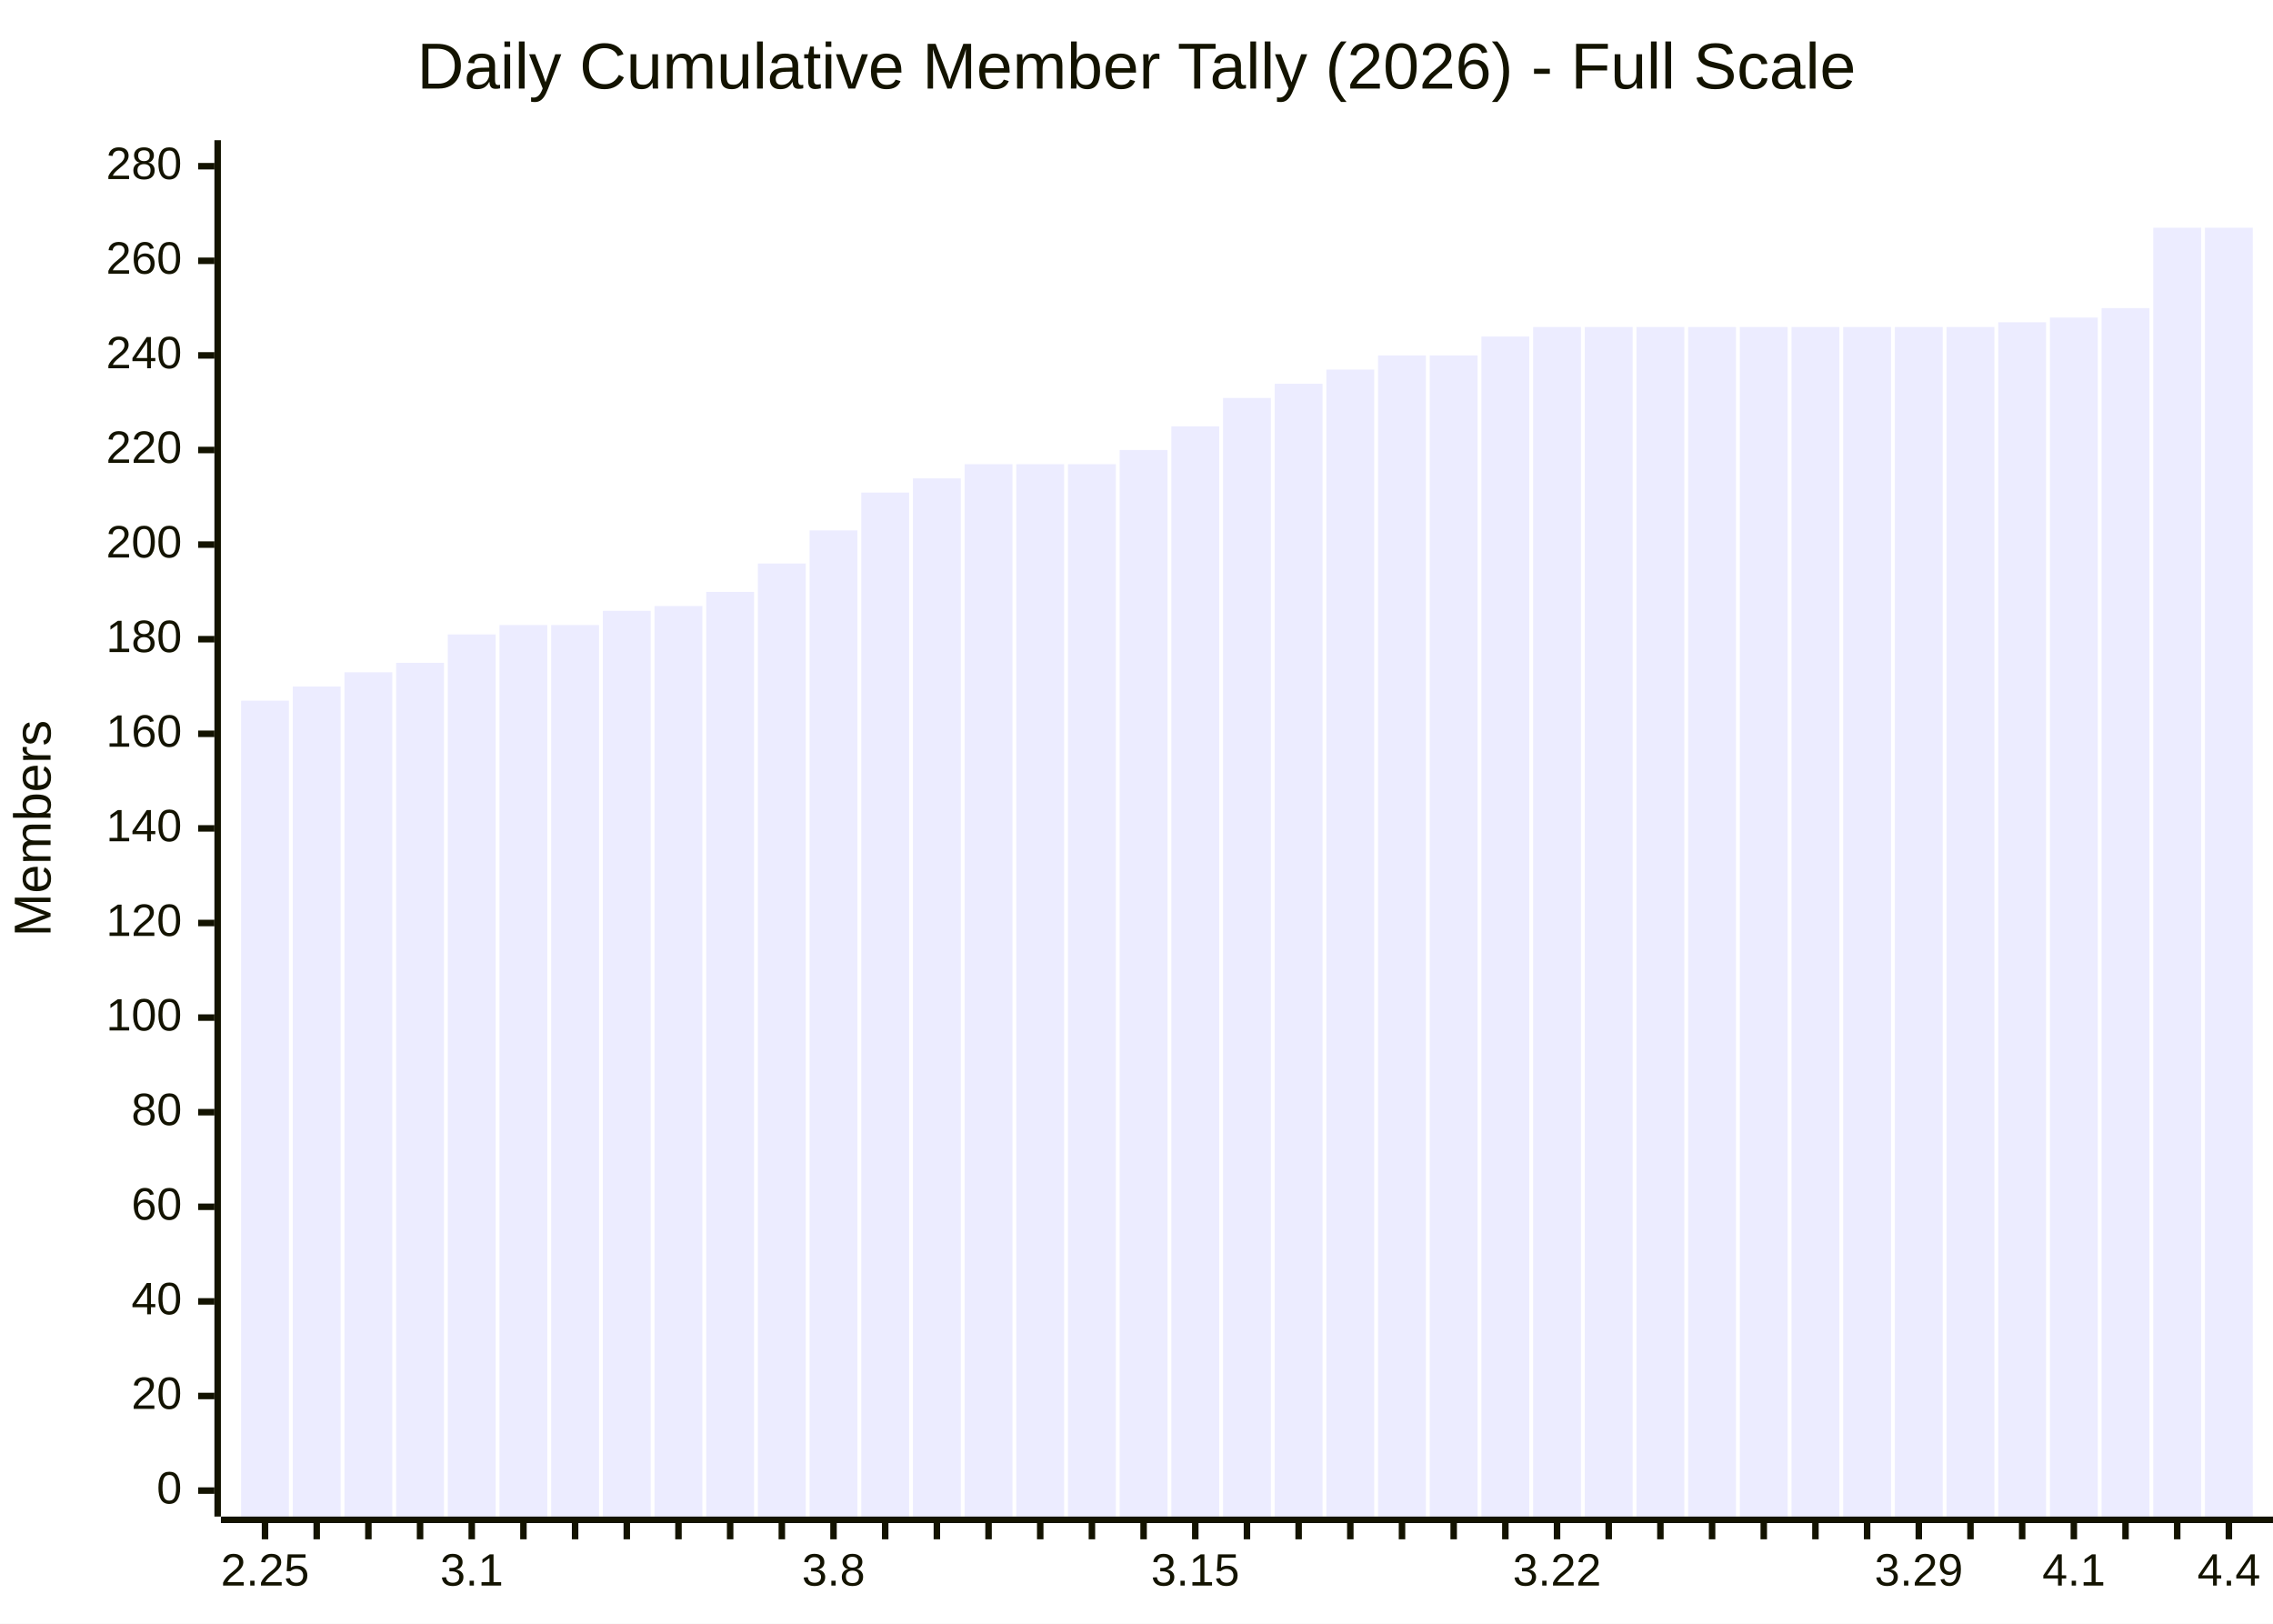
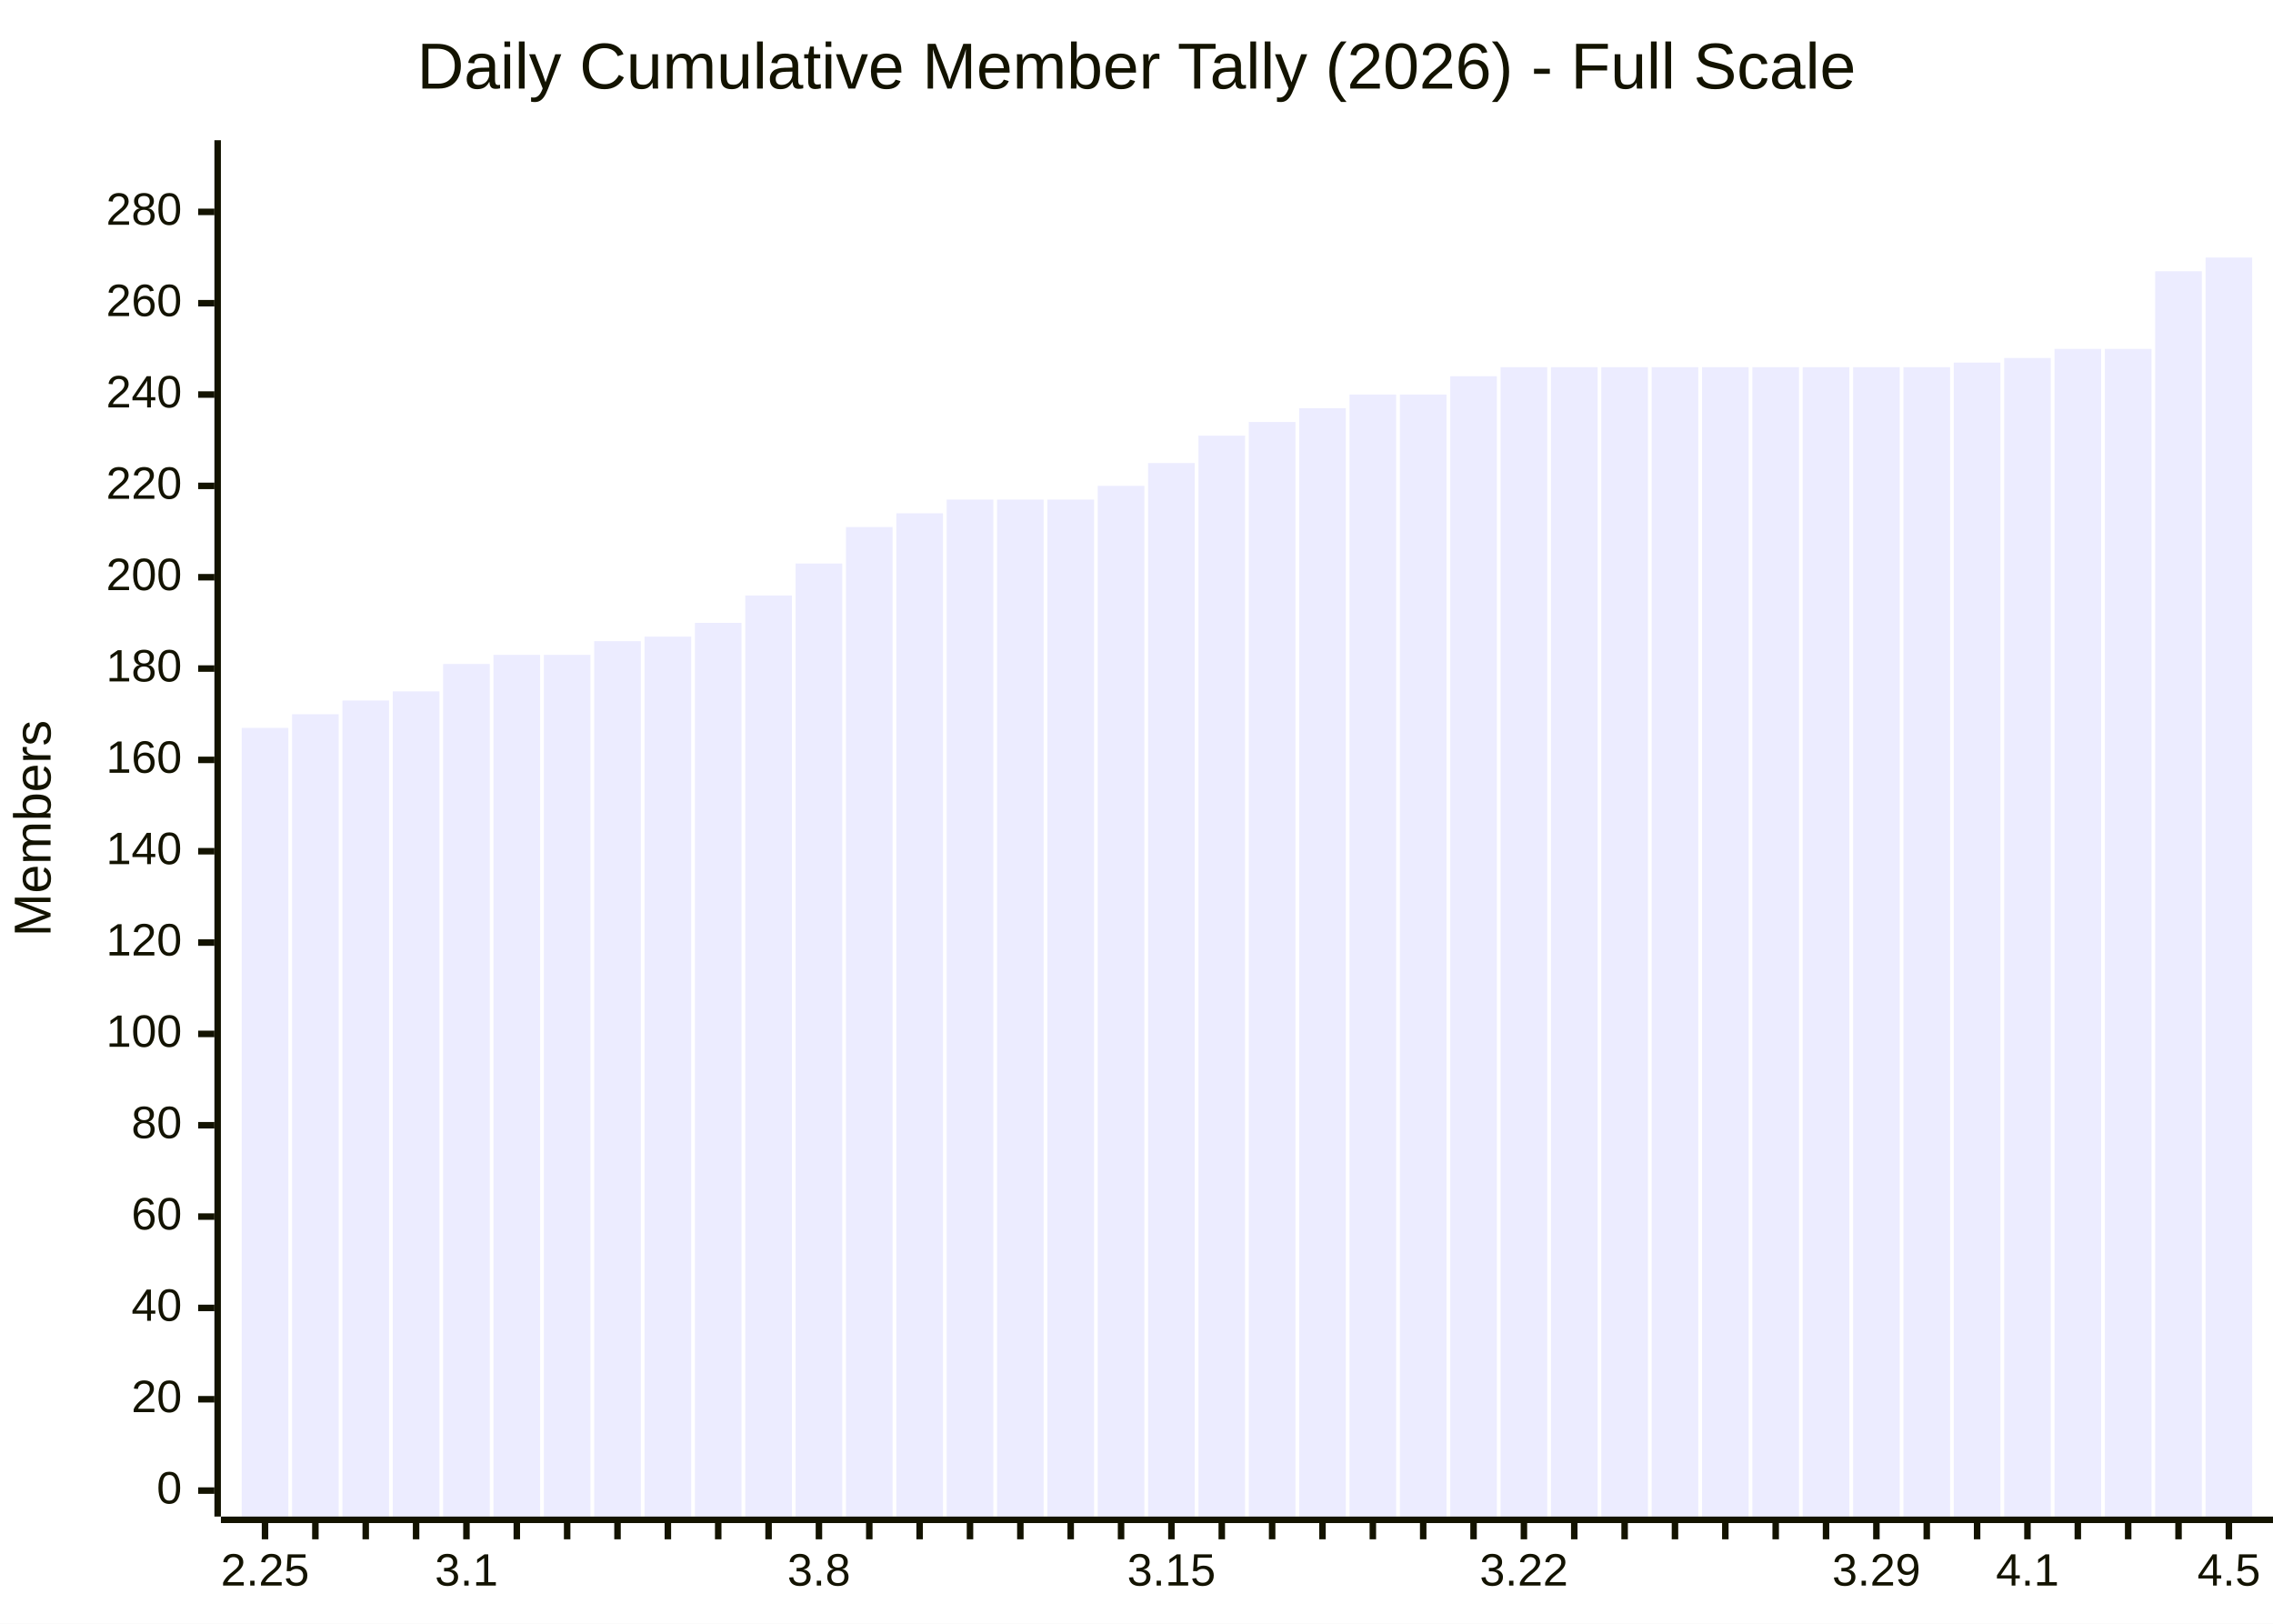
<svg xmlns="http://www.w3.org/2000/svg" id="my-svg" width="100%" style="max-width: 700px; background-color: white;" viewBox="0 0 700 500" role="graphics-document document" aria-roledescription="xychart">
  <style>#my-svg{font-family:"trebuchet ms",verdana,arial,sans-serif;font-size:16px;fill:#333;}@keyframes edge-animation-frame{from{stroke-dashoffset:0;}}@keyframes dash{to{stroke-dashoffset:0;}}#my-svg .edge-animation-slow{stroke-dasharray:9,5!important;stroke-dashoffset:900;animation:dash 50s linear infinite;stroke-linecap:round;}#my-svg .edge-animation-fast{stroke-dasharray:9,5!important;stroke-dashoffset:900;animation:dash 20s linear infinite;stroke-linecap:round;}#my-svg .error-icon{fill:#552222;}#my-svg .error-text{fill:#552222;stroke:#552222;}#my-svg .edge-thickness-normal{stroke-width:1px;}#my-svg .edge-thickness-thick{stroke-width:3.5px;}#my-svg .edge-pattern-solid{stroke-dasharray:0;}#my-svg .edge-thickness-invisible{stroke-width:0;fill:none;}#my-svg .edge-pattern-dashed{stroke-dasharray:3;}#my-svg .edge-pattern-dotted{stroke-dasharray:2;}#my-svg .marker{fill:#333333;stroke:#333333;}#my-svg .marker.cross{stroke:#333333;}#my-svg svg{font-family:"trebuchet ms",verdana,arial,sans-serif;font-size:16px;}#my-svg p{margin:0;}#my-svg :root{--mermaid-font-family:"trebuchet ms",verdana,arial,sans-serif;}</style>
  <g />
  <g class="main">
    <rect width="700" height="500" class="background" fill="white" />
    <g class="chart-title">
      <text x="0" y="0" fill="#131300" font-size="20" dominant-baseline="middle" text-anchor="middle" transform="translate(350, 21.58984) rotate(0)">Daily Cumulative Member Tally (2026) - Full Scale</text>
    </g>
    <g class="plot">
      <g class="bar-plot-0">
-         <rect x="74.251" y="215.764" width="14.732" height="251.236" fill="#ECECFF" stroke="#ECECFF" stroke-width="0" />
-         <rect x="90.167" y="211.395" width="14.732" height="255.605" fill="#ECECFF" stroke="#ECECFF" stroke-width="0" />
-         <rect x="106.082" y="207.025" width="14.732" height="259.975" fill="#ECECFF" stroke="#ECECFF" stroke-width="0" />
-         <rect x="121.998" y="204.112" width="14.732" height="262.888" fill="#ECECFF" stroke="#ECECFF" stroke-width="0" />
-         <rect x="137.914" y="195.373" width="14.732" height="271.627" fill="#ECECFF" stroke="#ECECFF" stroke-width="0" />
-         <rect x="153.83" y="192.46" width="14.732" height="274.54" fill="#ECECFF" stroke="#ECECFF" stroke-width="0" />
-         <rect x="169.745" y="192.46" width="14.732" height="274.54" fill="#ECECFF" stroke="#ECECFF" stroke-width="0" />
-         <rect x="185.661" y="188.091" width="14.732" height="278.909" fill="#ECECFF" stroke="#ECECFF" stroke-width="0" />
-         <rect x="201.577" y="186.634" width="14.732" height="280.366" fill="#ECECFF" stroke="#ECECFF" stroke-width="0" />
-         <rect x="217.492" y="182.265" width="14.732" height="284.735" fill="#ECECFF" stroke="#ECECFF" stroke-width="0" />
-         <rect x="233.408" y="173.526" width="14.732" height="293.474" fill="#ECECFF" stroke="#ECECFF" stroke-width="0" />
-         <rect x="249.324" y="163.33" width="14.732" height="303.67" fill="#ECECFF" stroke="#ECECFF" stroke-width="0" />
-         <rect x="265.24" y="151.678" width="14.732" height="315.322" fill="#ECECFF" stroke="#ECECFF" stroke-width="0" />
-         <rect x="281.155" y="147.309" width="14.732" height="319.691" fill="#ECECFF" stroke="#ECECFF" stroke-width="0" />
-         <rect x="297.071" y="142.939" width="14.732" height="324.061" fill="#ECECFF" stroke="#ECECFF" stroke-width="0" />
-         <rect x="312.987" y="142.939" width="14.732" height="324.061" fill="#ECECFF" stroke="#ECECFF" stroke-width="0" />
-         <rect x="328.902" y="142.939" width="14.732" height="324.061" fill="#ECECFF" stroke="#ECECFF" stroke-width="0" />
-         <rect x="344.818" y="138.57" width="14.732" height="328.43" fill="#ECECFF" stroke="#ECECFF" stroke-width="0" />
-         <rect x="360.734" y="131.287" width="14.732" height="335.713" fill="#ECECFF" stroke="#ECECFF" stroke-width="0" />
-         <rect x="376.65" y="122.548" width="14.732" height="344.452" fill="#ECECFF" stroke="#ECECFF" stroke-width="0" />
-         <rect x="392.565" y="118.179" width="14.732" height="348.821" fill="#ECECFF" stroke="#ECECFF" stroke-width="0" />
-         <rect x="408.481" y="113.809" width="14.732" height="353.191" fill="#ECECFF" stroke="#ECECFF" stroke-width="0" />
-         <rect x="424.397" y="109.44" width="14.732" height="357.56" fill="#ECECFF" stroke="#ECECFF" stroke-width="0" />
-         <rect x="440.312" y="109.44" width="14.732" height="357.56" fill="#ECECFF" stroke="#ECECFF" stroke-width="0" />
-         <rect x="456.228" y="103.614" width="14.732" height="363.386" fill="#ECECFF" stroke="#ECECFF" stroke-width="0" />
-         <rect x="472.144" y="100.701" width="14.732" height="366.299" fill="#ECECFF" stroke="#ECECFF" stroke-width="0" />
-         <rect x="488.059" y="100.701" width="14.732" height="366.299" fill="#ECECFF" stroke="#ECECFF" stroke-width="0" />
-         <rect x="503.975" y="100.701" width="14.732" height="366.299" fill="#ECECFF" stroke="#ECECFF" stroke-width="0" />
-         <rect x="519.891" y="100.701" width="14.732" height="366.299" fill="#ECECFF" stroke="#ECECFF" stroke-width="0" />
-         <rect x="535.807" y="100.701" width="14.732" height="366.299" fill="#ECECFF" stroke="#ECECFF" stroke-width="0" />
-         <rect x="551.722" y="100.701" width="14.732" height="366.299" fill="#ECECFF" stroke="#ECECFF" stroke-width="0" />
-         <rect x="567.638" y="100.701" width="14.732" height="366.299" fill="#ECECFF" stroke="#ECECFF" stroke-width="0" />
-         <rect x="583.554" y="100.701" width="14.732" height="366.299" fill="#ECECFF" stroke="#ECECFF" stroke-width="0" />
-         <rect x="599.469" y="100.701" width="14.732" height="366.299" fill="#ECECFF" stroke="#ECECFF" stroke-width="0" />
-         <rect x="615.385" y="99.244" width="14.732" height="367.756" fill="#ECECFF" stroke="#ECECFF" stroke-width="0" />
-         <rect x="631.301" y="97.788" width="14.732" height="369.212" fill="#ECECFF" stroke="#ECECFF" stroke-width="0" />
-         <rect x="647.217" y="94.875" width="14.732" height="372.125" fill="#ECECFF" stroke="#ECECFF" stroke-width="0" />
-         <rect x="663.132" y="70.114" width="14.732" height="396.886" fill="#ECECFF" stroke="#ECECFF" stroke-width="0" />
-         <rect x="679.048" y="70.114" width="14.732" height="396.886" fill="#ECECFF" stroke="#ECECFF" stroke-width="0" />
+         <rect x="74.435" y="224.152" width="14.364" height="242.848" fill="#ECECFF" stroke="#ECECFF" stroke-width="0" />
+         <rect x="89.943" y="219.933" width="14.364" height="247.067" fill="#ECECFF" stroke="#ECECFF" stroke-width="0" />
+         <rect x="105.45" y="215.714" width="14.364" height="251.286" fill="#ECECFF" stroke="#ECECFF" stroke-width="0" />
+         <rect x="120.958" y="212.902" width="14.364" height="254.098" fill="#ECECFF" stroke="#ECECFF" stroke-width="0" />
+         <rect x="136.466" y="204.464" width="14.364" height="262.536" fill="#ECECFF" stroke="#ECECFF" stroke-width="0" />
+         <rect x="151.973" y="201.651" width="14.364" height="265.349" fill="#ECECFF" stroke="#ECECFF" stroke-width="0" />
+         <rect x="167.481" y="201.651" width="14.364" height="265.349" fill="#ECECFF" stroke="#ECECFF" stroke-width="0" />
+         <rect x="182.989" y="197.432" width="14.364" height="269.568" fill="#ECECFF" stroke="#ECECFF" stroke-width="0" />
+         <rect x="198.496" y="196.026" width="14.364" height="270.974" fill="#ECECFF" stroke="#ECECFF" stroke-width="0" />
+         <rect x="214.004" y="191.807" width="14.364" height="275.193" fill="#ECECFF" stroke="#ECECFF" stroke-width="0" />
+         <rect x="229.511" y="183.37" width="14.364" height="283.63" fill="#ECECFF" stroke="#ECECFF" stroke-width="0" />
+         <rect x="245.019" y="173.526" width="14.364" height="293.474" fill="#ECECFF" stroke="#ECECFF" stroke-width="0" />
+         <rect x="260.527" y="162.276" width="14.364" height="304.724" fill="#ECECFF" stroke="#ECECFF" stroke-width="0" />
+         <rect x="276.034" y="158.057" width="14.364" height="308.943" fill="#ECECFF" stroke="#ECECFF" stroke-width="0" />
+         <rect x="291.542" y="153.838" width="14.364" height="313.162" fill="#ECECFF" stroke="#ECECFF" stroke-width="0" />
+         <rect x="307.049" y="153.838" width="14.364" height="313.162" fill="#ECECFF" stroke="#ECECFF" stroke-width="0" />
+         <rect x="322.557" y="153.838" width="14.364" height="313.162" fill="#ECECFF" stroke="#ECECFF" stroke-width="0" />
+         <rect x="338.065" y="149.619" width="14.364" height="317.381" fill="#ECECFF" stroke="#ECECFF" stroke-width="0" />
+         <rect x="353.572" y="142.588" width="14.364" height="324.412" fill="#ECECFF" stroke="#ECECFF" stroke-width="0" />
+         <rect x="369.08" y="134.15" width="14.364" height="332.85" fill="#ECECFF" stroke="#ECECFF" stroke-width="0" />
+         <rect x="384.587" y="129.931" width="14.364" height="337.069" fill="#ECECFF" stroke="#ECECFF" stroke-width="0" />
+         <rect x="400.095" y="125.712" width="14.364" height="341.288" fill="#ECECFF" stroke="#ECECFF" stroke-width="0" />
+         <rect x="415.603" y="121.494" width="14.364" height="345.506" fill="#ECECFF" stroke="#ECECFF" stroke-width="0" />
+         <rect x="431.11" y="121.494" width="14.364" height="345.506" fill="#ECECFF" stroke="#ECECFF" stroke-width="0" />
+         <rect x="446.618" y="115.868" width="14.364" height="351.132" fill="#ECECFF" stroke="#ECECFF" stroke-width="0" />
+         <rect x="462.126" y="113.056" width="14.364" height="353.944" fill="#ECECFF" stroke="#ECECFF" stroke-width="0" />
+         <rect x="477.633" y="113.056" width="14.364" height="353.944" fill="#ECECFF" stroke="#ECECFF" stroke-width="0" />
+         <rect x="493.141" y="113.056" width="14.364" height="353.944" fill="#ECECFF" stroke="#ECECFF" stroke-width="0" />
+         <rect x="508.648" y="113.056" width="14.364" height="353.944" fill="#ECECFF" stroke="#ECECFF" stroke-width="0" />
+         <rect x="524.156" y="113.056" width="14.364" height="353.944" fill="#ECECFF" stroke="#ECECFF" stroke-width="0" />
+         <rect x="539.664" y="113.056" width="14.364" height="353.944" fill="#ECECFF" stroke="#ECECFF" stroke-width="0" />
+         <rect x="555.171" y="113.056" width="14.364" height="353.944" fill="#ECECFF" stroke="#ECECFF" stroke-width="0" />
+         <rect x="570.679" y="113.056" width="14.364" height="353.944" fill="#ECECFF" stroke="#ECECFF" stroke-width="0" />
+         <rect x="586.186" y="113.056" width="14.364" height="353.944" fill="#ECECFF" stroke="#ECECFF" stroke-width="0" />
+         <rect x="601.694" y="111.65" width="14.364" height="355.35" fill="#ECECFF" stroke="#ECECFF" stroke-width="0" />
+         <rect x="617.202" y="110.243" width="14.364" height="356.757" fill="#ECECFF" stroke="#ECECFF" stroke-width="0" />
+         <rect x="632.709" y="107.431" width="14.364" height="359.569" fill="#ECECFF" stroke="#ECECFF" stroke-width="0" />
+         <rect x="648.217" y="107.431" width="14.364" height="359.569" fill="#ECECFF" stroke="#ECECFF" stroke-width="0" />
+         <rect x="663.724" y="83.524" width="14.364" height="383.476" fill="#ECECFF" stroke="#ECECFF" stroke-width="0" />
+         <rect x="679.232" y="79.305" width="14.364" height="387.695" fill="#ECECFF" stroke="#ECECFF" stroke-width="0" />
      </g>
    </g>
    <g class="bottom-axis">
      <g class="axis-line">
        <path d="M 68.031,468 L 700,468" fill="none" stroke="#131300" stroke-width="2" />
      </g>
      <g class="label">
        <text x="0" y="0" fill="#131300" font-size="14" dominant-baseline="text-before-edge" text-anchor="middle" transform="translate(81.61719, 479) rotate(0)">2.25</text>
-         <text x="0" y="0" fill="#131300" font-size="14" dominant-baseline="text-before-edge" text-anchor="middle" transform="translate(97.5329, 479) rotate(0)">​​</text>
-         <text x="0" y="0" fill="#131300" font-size="14" dominant-baseline="text-before-edge" text-anchor="middle" transform="translate(113.4486, 479) rotate(0)">​​​</text>
-         <text x="0" y="0" fill="#131300" font-size="14" dominant-baseline="text-before-edge" text-anchor="middle" transform="translate(129.3643, 479) rotate(0)">​​​​</text>
-         <text x="0" y="0" fill="#131300" font-size="14" dominant-baseline="text-before-edge" text-anchor="middle" transform="translate(145.28, 479) rotate(0)">3.1</text>
-         <text x="0" y="0" fill="#131300" font-size="14" dominant-baseline="text-before-edge" text-anchor="middle" transform="translate(161.1957, 479) rotate(0)">​​​​​​</text>
-         <text x="0" y="0" fill="#131300" font-size="14" dominant-baseline="text-before-edge" text-anchor="middle" transform="translate(177.1114, 479) rotate(0)">​​​​​​​</text>
-         <text x="0" y="0" fill="#131300" font-size="14" dominant-baseline="text-before-edge" text-anchor="middle" transform="translate(193.0271, 479) rotate(0)">​​​​​​​​</text>
-         <text x="0" y="0" fill="#131300" font-size="14" dominant-baseline="text-before-edge" text-anchor="middle" transform="translate(208.9428, 479) rotate(0)">​​​​​​​​​</text>
-         <text x="0" y="0" fill="#131300" font-size="14" dominant-baseline="text-before-edge" text-anchor="middle" transform="translate(224.8586, 479) rotate(0)">​​​​​​​​​​</text>
-         <text x="0" y="0" fill="#131300" font-size="14" dominant-baseline="text-before-edge" text-anchor="middle" transform="translate(240.7743, 479) rotate(0)">​​​​​​​​​​​</text>
-         <text x="0" y="0" fill="#131300" font-size="14" dominant-baseline="text-before-edge" text-anchor="middle" transform="translate(256.69, 479) rotate(0)">3.8</text>
-         <text x="0" y="0" fill="#131300" font-size="14" dominant-baseline="text-before-edge" text-anchor="middle" transform="translate(272.6057, 479) rotate(0)">​​​​​​​​​​​​​</text>
-         <text x="0" y="0" fill="#131300" font-size="14" dominant-baseline="text-before-edge" text-anchor="middle" transform="translate(288.5214, 479) rotate(0)">​​​​​​​​​​​​​​</text>
-         <text x="0" y="0" fill="#131300" font-size="14" dominant-baseline="text-before-edge" text-anchor="middle" transform="translate(304.4371, 479) rotate(0)">​​​​​​​​​​​​​​​</text>
-         <text x="0" y="0" fill="#131300" font-size="14" dominant-baseline="text-before-edge" text-anchor="middle" transform="translate(320.3528, 479) rotate(0)">​​​​​​​​​​​​​​​​</text>
-         <text x="0" y="0" fill="#131300" font-size="14" dominant-baseline="text-before-edge" text-anchor="middle" transform="translate(336.2685, 479) rotate(0)">​​​​​​​​​​​​​​​​​</text>
-         <text x="0" y="0" fill="#131300" font-size="14" dominant-baseline="text-before-edge" text-anchor="middle" transform="translate(352.1842, 479) rotate(0)">​​​​​​​​​​​​​​​​​​</text>
-         <text x="0" y="0" fill="#131300" font-size="14" dominant-baseline="text-before-edge" text-anchor="middle" transform="translate(368.0999, 479) rotate(0)">3.15</text>
-         <text x="0" y="0" fill="#131300" font-size="14" dominant-baseline="text-before-edge" text-anchor="middle" transform="translate(384.0156, 479) rotate(0)">​​​​​​​​​​​​​​​​​​​​</text>
-         <text x="0" y="0" fill="#131300" font-size="14" dominant-baseline="text-before-edge" text-anchor="middle" transform="translate(399.9313, 479) rotate(0)">​​​​​​​​​​​​​​​​​​​​​</text>
-         <text x="0" y="0" fill="#131300" font-size="14" dominant-baseline="text-before-edge" text-anchor="middle" transform="translate(415.847, 479) rotate(0)">​​​​​​​​​​​​​​​​​​​​​​</text>
-         <text x="0" y="0" fill="#131300" font-size="14" dominant-baseline="text-before-edge" text-anchor="middle" transform="translate(431.7627, 479) rotate(0)">​​​​​​​​​​​​​​​​​​​​​​​</text>
-         <text x="0" y="0" fill="#131300" font-size="14" dominant-baseline="text-before-edge" text-anchor="middle" transform="translate(447.6785, 479) rotate(0)">​​​​​​​​​​​​​​​​​​​​​​​​</text>
-         <text x="0" y="0" fill="#131300" font-size="14" dominant-baseline="text-before-edge" text-anchor="middle" transform="translate(463.5942, 479) rotate(0)">​​​​​​​​​​​​​​​​​​​​​​​​​</text>
-         <text x="0" y="0" fill="#131300" font-size="14" dominant-baseline="text-before-edge" text-anchor="middle" transform="translate(479.5099, 479) rotate(0)">3.22</text>
-         <text x="0" y="0" fill="#131300" font-size="14" dominant-baseline="text-before-edge" text-anchor="middle" transform="translate(495.4256, 479) rotate(0)">​​​​​​​​​​​​​​​​​​​​​​​​​​​</text>
-         <text x="0" y="0" fill="#131300" font-size="14" dominant-baseline="text-before-edge" text-anchor="middle" transform="translate(511.3413, 479) rotate(0)">​​​​​​​​​​​​​​​​​​​​​​​​​​​​</text>
-         <text x="0" y="0" fill="#131300" font-size="14" dominant-baseline="text-before-edge" text-anchor="middle" transform="translate(527.257, 479) rotate(0)">​​​​​​​​​​​​​​​​​​​​​​​​​​​​​</text>
-         <text x="0" y="0" fill="#131300" font-size="14" dominant-baseline="text-before-edge" text-anchor="middle" transform="translate(543.1727, 479) rotate(0)">​​​​​​​​​​​​​​​​​​​​​​​​​​​​​​</text>
-         <text x="0" y="0" fill="#131300" font-size="14" dominant-baseline="text-before-edge" text-anchor="middle" transform="translate(559.0884, 479) rotate(0)">​​​​​​​​​​​​​​​​​​​​​​​​​​​​​​​</text>
-         <text x="0" y="0" fill="#131300" font-size="14" dominant-baseline="text-before-edge" text-anchor="middle" transform="translate(575.0041, 479) rotate(0)">​​​​​​​​​​​​​​​​​​​​​​​​​​​​​​​​</text>
-         <text x="0" y="0" fill="#131300" font-size="14" dominant-baseline="text-before-edge" text-anchor="middle" transform="translate(590.9198, 479) rotate(0)">3.29</text>
-         <text x="0" y="0" fill="#131300" font-size="14" dominant-baseline="text-before-edge" text-anchor="middle" transform="translate(606.8355, 479) rotate(0)">​​​​​​​​​​​​​​​​​​​​​​​​​​​​​​​​​​</text>
-         <text x="0" y="0" fill="#131300" font-size="14" dominant-baseline="text-before-edge" text-anchor="middle" transform="translate(622.7512, 479) rotate(0)">​​​​​​​​​​​​​​​​​​​​​​​​​​​​​​​​​​​</text>
-         <text x="0" y="0" fill="#131300" font-size="14" dominant-baseline="text-before-edge" text-anchor="middle" transform="translate(638.6669, 479) rotate(0)">4.1</text>
-         <text x="0" y="0" fill="#131300" font-size="14" dominant-baseline="text-before-edge" text-anchor="middle" transform="translate(654.5826, 479) rotate(0)">​​​​​​​​​​​​​​​​​​​​​​​​​​​​​​​​​​​​​</text>
-         <text x="0" y="0" fill="#131300" font-size="14" dominant-baseline="text-before-edge" text-anchor="middle" transform="translate(670.4984, 479) rotate(0)">​​​​​​​​​​​​​​​​​​​​​​​​​​​​​​​​​​​​​​</text>
-         <text x="0" y="0" fill="#131300" font-size="14" dominant-baseline="text-before-edge" text-anchor="middle" transform="translate(686.4141, 479) rotate(0)">4.4</text>
+         <text x="0" y="0" fill="#131300" font-size="14" dominant-baseline="text-before-edge" text-anchor="middle" transform="translate(97.1248, 479) rotate(0)">​​</text>
+         <text x="0" y="0" fill="#131300" font-size="14" dominant-baseline="text-before-edge" text-anchor="middle" transform="translate(112.6324, 479) rotate(0)">​​​</text>
+         <text x="0" y="0" fill="#131300" font-size="14" dominant-baseline="text-before-edge" text-anchor="middle" transform="translate(128.14, 479) rotate(0)">​​​​</text>
+         <text x="0" y="0" fill="#131300" font-size="14" dominant-baseline="text-before-edge" text-anchor="middle" transform="translate(143.6476, 479) rotate(0)">3.1</text>
+         <text x="0" y="0" fill="#131300" font-size="14" dominant-baseline="text-before-edge" text-anchor="middle" transform="translate(159.1553, 479) rotate(0)">​​​​​​</text>
+         <text x="0" y="0" fill="#131300" font-size="14" dominant-baseline="text-before-edge" text-anchor="middle" transform="translate(174.6629, 479) rotate(0)">​​​​​​​</text>
+         <text x="0" y="0" fill="#131300" font-size="14" dominant-baseline="text-before-edge" text-anchor="middle" transform="translate(190.1705, 479) rotate(0)">​​​​​​​​</text>
+         <text x="0" y="0" fill="#131300" font-size="14" dominant-baseline="text-before-edge" text-anchor="middle" transform="translate(205.6781, 479) rotate(0)">​​​​​​​​​</text>
+         <text x="0" y="0" fill="#131300" font-size="14" dominant-baseline="text-before-edge" text-anchor="middle" transform="translate(221.1857, 479) rotate(0)">​​​​​​​​​​</text>
+         <text x="0" y="0" fill="#131300" font-size="14" dominant-baseline="text-before-edge" text-anchor="middle" transform="translate(236.6933, 479) rotate(0)">​​​​​​​​​​​</text>
+         <text x="0" y="0" fill="#131300" font-size="14" dominant-baseline="text-before-edge" text-anchor="middle" transform="translate(252.2009, 479) rotate(0)">3.8</text>
+         <text x="0" y="0" fill="#131300" font-size="14" dominant-baseline="text-before-edge" text-anchor="middle" transform="translate(267.7085, 479) rotate(0)">​​​​​​​​​​​​​</text>
+         <text x="0" y="0" fill="#131300" font-size="14" dominant-baseline="text-before-edge" text-anchor="middle" transform="translate(283.2161, 479) rotate(0)">​​​​​​​​​​​​​​</text>
+         <text x="0" y="0" fill="#131300" font-size="14" dominant-baseline="text-before-edge" text-anchor="middle" transform="translate(298.7238, 479) rotate(0)">​​​​​​​​​​​​​​​</text>
+         <text x="0" y="0" fill="#131300" font-size="14" dominant-baseline="text-before-edge" text-anchor="middle" transform="translate(314.2314, 479) rotate(0)">​​​​​​​​​​​​​​​​</text>
+         <text x="0" y="0" fill="#131300" font-size="14" dominant-baseline="text-before-edge" text-anchor="middle" transform="translate(329.739, 479) rotate(0)">​​​​​​​​​​​​​​​​​</text>
+         <text x="0" y="0" fill="#131300" font-size="14" dominant-baseline="text-before-edge" text-anchor="middle" transform="translate(345.2466, 479) rotate(0)">​​​​​​​​​​​​​​​​​​</text>
+         <text x="0" y="0" fill="#131300" font-size="14" dominant-baseline="text-before-edge" text-anchor="middle" transform="translate(360.7542, 479) rotate(0)">3.15</text>
+         <text x="0" y="0" fill="#131300" font-size="14" dominant-baseline="text-before-edge" text-anchor="middle" transform="translate(376.2618, 479) rotate(0)">​​​​​​​​​​​​​​​​​​​​</text>
+         <text x="0" y="0" fill="#131300" font-size="14" dominant-baseline="text-before-edge" text-anchor="middle" transform="translate(391.7694, 479) rotate(0)">​​​​​​​​​​​​​​​​​​​​​</text>
+         <text x="0" y="0" fill="#131300" font-size="14" dominant-baseline="text-before-edge" text-anchor="middle" transform="translate(407.277, 479) rotate(0)">​​​​​​​​​​​​​​​​​​​​​​</text>
+         <text x="0" y="0" fill="#131300" font-size="14" dominant-baseline="text-before-edge" text-anchor="middle" transform="translate(422.7847, 479) rotate(0)">​​​​​​​​​​​​​​​​​​​​​​​</text>
+         <text x="0" y="0" fill="#131300" font-size="14" dominant-baseline="text-before-edge" text-anchor="middle" transform="translate(438.2923, 479) rotate(0)">​​​​​​​​​​​​​​​​​​​​​​​​</text>
+         <text x="0" y="0" fill="#131300" font-size="14" dominant-baseline="text-before-edge" text-anchor="middle" transform="translate(453.7999, 479) rotate(0)">​​​​​​​​​​​​​​​​​​​​​​​​​</text>
+         <text x="0" y="0" fill="#131300" font-size="14" dominant-baseline="text-before-edge" text-anchor="middle" transform="translate(469.3075, 479) rotate(0)">3.22</text>
+         <text x="0" y="0" fill="#131300" font-size="14" dominant-baseline="text-before-edge" text-anchor="middle" transform="translate(484.8151, 479) rotate(0)">​​​​​​​​​​​​​​​​​​​​​​​​​​​</text>
+         <text x="0" y="0" fill="#131300" font-size="14" dominant-baseline="text-before-edge" text-anchor="middle" transform="translate(500.3227, 479) rotate(0)">​​​​​​​​​​​​​​​​​​​​​​​​​​​​</text>
+         <text x="0" y="0" fill="#131300" font-size="14" dominant-baseline="text-before-edge" text-anchor="middle" transform="translate(515.8303, 479) rotate(0)">​​​​​​​​​​​​​​​​​​​​​​​​​​​​​</text>
+         <text x="0" y="0" fill="#131300" font-size="14" dominant-baseline="text-before-edge" text-anchor="middle" transform="translate(531.3379, 479) rotate(0)">​​​​​​​​​​​​​​​​​​​​​​​​​​​​​​</text>
+         <text x="0" y="0" fill="#131300" font-size="14" dominant-baseline="text-before-edge" text-anchor="middle" transform="translate(546.8456, 479) rotate(0)">​​​​​​​​​​​​​​​​​​​​​​​​​​​​​​​</text>
+         <text x="0" y="0" fill="#131300" font-size="14" dominant-baseline="text-before-edge" text-anchor="middle" transform="translate(562.3532, 479) rotate(0)">​​​​​​​​​​​​​​​​​​​​​​​​​​​​​​​​</text>
+         <text x="0" y="0" fill="#131300" font-size="14" dominant-baseline="text-before-edge" text-anchor="middle" transform="translate(577.8608, 479) rotate(0)">3.29</text>
+         <text x="0" y="0" fill="#131300" font-size="14" dominant-baseline="text-before-edge" text-anchor="middle" transform="translate(593.3684, 479) rotate(0)">​​​​​​​​​​​​​​​​​​​​​​​​​​​​​​​​​​</text>
+         <text x="0" y="0" fill="#131300" font-size="14" dominant-baseline="text-before-edge" text-anchor="middle" transform="translate(608.876, 479) rotate(0)">​​​​​​​​​​​​​​​​​​​​​​​​​​​​​​​​​​​</text>
+         <text x="0" y="0" fill="#131300" font-size="14" dominant-baseline="text-before-edge" text-anchor="middle" transform="translate(624.3836, 479) rotate(0)">4.1</text>
+         <text x="0" y="0" fill="#131300" font-size="14" dominant-baseline="text-before-edge" text-anchor="middle" transform="translate(639.8912, 479) rotate(0)">​​​​​​​​​​​​​​​​​​​​​​​​​​​​​​​​​​​​​</text>
+         <text x="0" y="0" fill="#131300" font-size="14" dominant-baseline="text-before-edge" text-anchor="middle" transform="translate(655.3988, 479) rotate(0)">​​​​​​​​​​​​​​​​​​​​​​​​​​​​​​​​​​​​​​</text>
+         <text x="0" y="0" fill="#131300" font-size="14" dominant-baseline="text-before-edge" text-anchor="middle" transform="translate(670.9065, 479) rotate(0)">​​​​​​​​​​​​​​​​​​​​​​​​​​​​​​​​​​​​​​​</text>
+         <text x="0" y="0" fill="#131300" font-size="14" dominant-baseline="text-before-edge" text-anchor="middle" transform="translate(686.4141, 479) rotate(0)">4.5</text>
      </g>
      <g class="ticks">
        <path d="M 81.617,469 L 81.617,474" fill="none" stroke="#131300" stroke-width="2" />
-         <path d="M 97.533,469 L 97.533,474" fill="none" stroke="#131300" stroke-width="2" />
-         <path d="M 113.449,469 L 113.449,474" fill="none" stroke="#131300" stroke-width="2" />
-         <path d="M 129.364,469 L 129.364,474" fill="none" stroke="#131300" stroke-width="2" />
-         <path d="M 145.28,469 L 145.28,474" fill="none" stroke="#131300" stroke-width="2" />
-         <path d="M 161.196,469 L 161.196,474" fill="none" stroke="#131300" stroke-width="2" />
-         <path d="M 177.111,469 L 177.111,474" fill="none" stroke="#131300" stroke-width="2" />
-         <path d="M 193.027,469 L 193.027,474" fill="none" stroke="#131300" stroke-width="2" />
-         <path d="M 208.943,469 L 208.943,474" fill="none" stroke="#131300" stroke-width="2" />
-         <path d="M 224.859,469 L 224.859,474" fill="none" stroke="#131300" stroke-width="2" />
-         <path d="M 240.774,469 L 240.774,474" fill="none" stroke="#131300" stroke-width="2" />
-         <path d="M 256.69,469 L 256.69,474" fill="none" stroke="#131300" stroke-width="2" />
-         <path d="M 272.606,469 L 272.606,474" fill="none" stroke="#131300" stroke-width="2" />
-         <path d="M 288.521,469 L 288.521,474" fill="none" stroke="#131300" stroke-width="2" />
-         <path d="M 304.437,469 L 304.437,474" fill="none" stroke="#131300" stroke-width="2" />
-         <path d="M 320.353,469 L 320.353,474" fill="none" stroke="#131300" stroke-width="2" />
-         <path d="M 336.269,469 L 336.269,474" fill="none" stroke="#131300" stroke-width="2" />
-         <path d="M 352.184,469 L 352.184,474" fill="none" stroke="#131300" stroke-width="2" />
-         <path d="M 368.1,469 L 368.1,474" fill="none" stroke="#131300" stroke-width="2" />
-         <path d="M 384.016,469 L 384.016,474" fill="none" stroke="#131300" stroke-width="2" />
-         <path d="M 399.931,469 L 399.931,474" fill="none" stroke="#131300" stroke-width="2" />
-         <path d="M 415.847,469 L 415.847,474" fill="none" stroke="#131300" stroke-width="2" />
-         <path d="M 431.763,469 L 431.763,474" fill="none" stroke="#131300" stroke-width="2" />
-         <path d="M 447.678,469 L 447.678,474" fill="none" stroke="#131300" stroke-width="2" />
-         <path d="M 463.594,469 L 463.594,474" fill="none" stroke="#131300" stroke-width="2" />
-         <path d="M 479.51,469 L 479.51,474" fill="none" stroke="#131300" stroke-width="2" />
-         <path d="M 495.426,469 L 495.426,474" fill="none" stroke="#131300" stroke-width="2" />
-         <path d="M 511.341,469 L 511.341,474" fill="none" stroke="#131300" stroke-width="2" />
-         <path d="M 527.257,469 L 527.257,474" fill="none" stroke="#131300" stroke-width="2" />
-         <path d="M 543.173,469 L 543.173,474" fill="none" stroke="#131300" stroke-width="2" />
-         <path d="M 559.088,469 L 559.088,474" fill="none" stroke="#131300" stroke-width="2" />
-         <path d="M 575.004,469 L 575.004,474" fill="none" stroke="#131300" stroke-width="2" />
-         <path d="M 590.92,469 L 590.92,474" fill="none" stroke="#131300" stroke-width="2" />
-         <path d="M 606.836,469 L 606.836,474" fill="none" stroke="#131300" stroke-width="2" />
-         <path d="M 622.751,469 L 622.751,474" fill="none" stroke="#131300" stroke-width="2" />
-         <path d="M 638.667,469 L 638.667,474" fill="none" stroke="#131300" stroke-width="2" />
-         <path d="M 654.583,469 L 654.583,474" fill="none" stroke="#131300" stroke-width="2" />
-         <path d="M 670.498,469 L 670.498,474" fill="none" stroke="#131300" stroke-width="2" />
+         <path d="M 97.125,469 L 97.125,474" fill="none" stroke="#131300" stroke-width="2" />
+         <path d="M 112.632,469 L 112.632,474" fill="none" stroke="#131300" stroke-width="2" />
+         <path d="M 128.14,469 L 128.14,474" fill="none" stroke="#131300" stroke-width="2" />
+         <path d="M 143.648,469 L 143.648,474" fill="none" stroke="#131300" stroke-width="2" />
+         <path d="M 159.155,469 L 159.155,474" fill="none" stroke="#131300" stroke-width="2" />
+         <path d="M 174.663,469 L 174.663,474" fill="none" stroke="#131300" stroke-width="2" />
+         <path d="M 190.17,469 L 190.17,474" fill="none" stroke="#131300" stroke-width="2" />
+         <path d="M 205.678,469 L 205.678,474" fill="none" stroke="#131300" stroke-width="2" />
+         <path d="M 221.186,469 L 221.186,474" fill="none" stroke="#131300" stroke-width="2" />
+         <path d="M 236.693,469 L 236.693,474" fill="none" stroke="#131300" stroke-width="2" />
+         <path d="M 252.201,469 L 252.201,474" fill="none" stroke="#131300" stroke-width="2" />
+         <path d="M 267.709,469 L 267.709,474" fill="none" stroke="#131300" stroke-width="2" />
+         <path d="M 283.216,469 L 283.216,474" fill="none" stroke="#131300" stroke-width="2" />
+         <path d="M 298.724,469 L 298.724,474" fill="none" stroke="#131300" stroke-width="2" />
+         <path d="M 314.231,469 L 314.231,474" fill="none" stroke="#131300" stroke-width="2" />
+         <path d="M 329.739,469 L 329.739,474" fill="none" stroke="#131300" stroke-width="2" />
+         <path d="M 345.247,469 L 345.247,474" fill="none" stroke="#131300" stroke-width="2" />
+         <path d="M 360.754,469 L 360.754,474" fill="none" stroke="#131300" stroke-width="2" />
+         <path d="M 376.262,469 L 376.262,474" fill="none" stroke="#131300" stroke-width="2" />
+         <path d="M 391.769,469 L 391.769,474" fill="none" stroke="#131300" stroke-width="2" />
+         <path d="M 407.277,469 L 407.277,474" fill="none" stroke="#131300" stroke-width="2" />
+         <path d="M 422.785,469 L 422.785,474" fill="none" stroke="#131300" stroke-width="2" />
+         <path d="M 438.292,469 L 438.292,474" fill="none" stroke="#131300" stroke-width="2" />
+         <path d="M 453.8,469 L 453.8,474" fill="none" stroke="#131300" stroke-width="2" />
+         <path d="M 469.307,469 L 469.307,474" fill="none" stroke="#131300" stroke-width="2" />
+         <path d="M 484.815,469 L 484.815,474" fill="none" stroke="#131300" stroke-width="2" />
+         <path d="M 500.323,469 L 500.323,474" fill="none" stroke="#131300" stroke-width="2" />
+         <path d="M 515.83,469 L 515.83,474" fill="none" stroke="#131300" stroke-width="2" />
+         <path d="M 531.338,469 L 531.338,474" fill="none" stroke="#131300" stroke-width="2" />
+         <path d="M 546.846,469 L 546.846,474" fill="none" stroke="#131300" stroke-width="2" />
+         <path d="M 562.353,469 L 562.353,474" fill="none" stroke="#131300" stroke-width="2" />
+         <path d="M 577.861,469 L 577.861,474" fill="none" stroke="#131300" stroke-width="2" />
+         <path d="M 593.368,469 L 593.368,474" fill="none" stroke="#131300" stroke-width="2" />
+         <path d="M 608.876,469 L 608.876,474" fill="none" stroke="#131300" stroke-width="2" />
+         <path d="M 624.384,469 L 624.384,474" fill="none" stroke="#131300" stroke-width="2" />
+         <path d="M 639.891,469 L 639.891,474" fill="none" stroke="#131300" stroke-width="2" />
+         <path d="M 655.399,469 L 655.399,474" fill="none" stroke="#131300" stroke-width="2" />
+         <path d="M 670.906,469 L 670.906,474" fill="none" stroke="#131300" stroke-width="2" />
        <path d="M 686.414,469 L 686.414,474" fill="none" stroke="#131300" stroke-width="2" />
      </g>
    </g>
    <g class="left-axis">
      <g class="axisl-line">
        <path d="M 67.031,43.18 L 67.031,467" fill="none" stroke="#131300" stroke-width="2" />
      </g>
      <g class="label">
-         <text x="0" y="0" fill="#131300" font-size="14" dominant-baseline="middle" text-anchor="end" transform="translate(56.03125, 51.17969) rotate(0)">280</text>
-         <text x="0" y="0" fill="#131300" font-size="14" dominant-baseline="middle" text-anchor="end" transform="translate(56.03125, 80.30971) rotate(0)">260</text>
-         <text x="0" y="0" fill="#131300" font-size="14" dominant-baseline="middle" text-anchor="end" transform="translate(56.03125, 109.4397) rotate(0)">240</text>
-         <text x="0" y="0" fill="#131300" font-size="14" dominant-baseline="middle" text-anchor="end" transform="translate(56.03125, 138.5698) rotate(0)">220</text>
-         <text x="0" y="0" fill="#131300" font-size="14" dominant-baseline="middle" text-anchor="end" transform="translate(56.03125, 167.6998) rotate(0)">200</text>
-         <text x="0" y="0" fill="#131300" font-size="14" dominant-baseline="middle" text-anchor="end" transform="translate(56.03125, 196.8298) rotate(0)">180</text>
-         <text x="0" y="0" fill="#131300" font-size="14" dominant-baseline="middle" text-anchor="end" transform="translate(56.03125, 225.9598) rotate(0)">160</text>
-         <text x="0" y="0" fill="#131300" font-size="14" dominant-baseline="middle" text-anchor="end" transform="translate(56.03125, 255.0898) rotate(0)">140</text>
-         <text x="0" y="0" fill="#131300" font-size="14" dominant-baseline="middle" text-anchor="end" transform="translate(56.03125, 284.2199) rotate(0)">120</text>
-         <text x="0" y="0" fill="#131300" font-size="14" dominant-baseline="middle" text-anchor="end" transform="translate(56.03125, 313.3499) rotate(0)">100</text>
-         <text x="0" y="0" fill="#131300" font-size="14" dominant-baseline="middle" text-anchor="end" transform="translate(56.03125, 342.4799) rotate(0)">80</text>
-         <text x="0" y="0" fill="#131300" font-size="14" dominant-baseline="middle" text-anchor="end" transform="translate(56.03125, 371.6099) rotate(0)">60</text>
-         <text x="0" y="0" fill="#131300" font-size="14" dominant-baseline="middle" text-anchor="end" transform="translate(56.03125, 400.74) rotate(0)">40</text>
-         <text x="0" y="0" fill="#131300" font-size="14" dominant-baseline="middle" text-anchor="end" transform="translate(56.03125, 429.87) rotate(0)">20</text>
+         <text x="0" y="0" fill="#131300" font-size="14" dominant-baseline="middle" text-anchor="end" transform="translate(56.03125, 65.24246) rotate(0)">280</text>
+         <text x="0" y="0" fill="#131300" font-size="14" dominant-baseline="middle" text-anchor="end" transform="translate(56.03125, 93.368) rotate(0)">260</text>
+         <text x="0" y="0" fill="#131300" font-size="14" dominant-baseline="middle" text-anchor="end" transform="translate(56.03125, 121.4935) rotate(0)">240</text>
+         <text x="0" y="0" fill="#131300" font-size="14" dominant-baseline="middle" text-anchor="end" transform="translate(56.03125, 149.6191) rotate(0)">220</text>
+         <text x="0" y="0" fill="#131300" font-size="14" dominant-baseline="middle" text-anchor="end" transform="translate(56.03125, 177.7446) rotate(0)">200</text>
+         <text x="0" y="0" fill="#131300" font-size="14" dominant-baseline="middle" text-anchor="end" transform="translate(56.03125, 205.8702) rotate(0)">180</text>
+         <text x="0" y="0" fill="#131300" font-size="14" dominant-baseline="middle" text-anchor="end" transform="translate(56.03125, 233.9957) rotate(0)">160</text>
+         <text x="0" y="0" fill="#131300" font-size="14" dominant-baseline="middle" text-anchor="end" transform="translate(56.03125, 262.1212) rotate(0)">140</text>
+         <text x="0" y="0" fill="#131300" font-size="14" dominant-baseline="middle" text-anchor="end" transform="translate(56.03125, 290.2468) rotate(0)">120</text>
+         <text x="0" y="0" fill="#131300" font-size="14" dominant-baseline="middle" text-anchor="end" transform="translate(56.03125, 318.3723) rotate(0)">100</text>
+         <text x="0" y="0" fill="#131300" font-size="14" dominant-baseline="middle" text-anchor="end" transform="translate(56.03125, 346.4978) rotate(0)">80</text>
+         <text x="0" y="0" fill="#131300" font-size="14" dominant-baseline="middle" text-anchor="end" transform="translate(56.03125, 374.6234) rotate(0)">60</text>
+         <text x="0" y="0" fill="#131300" font-size="14" dominant-baseline="middle" text-anchor="end" transform="translate(56.03125, 402.7489) rotate(0)">40</text>
+         <text x="0" y="0" fill="#131300" font-size="14" dominant-baseline="middle" text-anchor="end" transform="translate(56.03125, 430.8745) rotate(0)">20</text>
        <text x="0" y="0" fill="#131300" font-size="14" dominant-baseline="middle" text-anchor="end" transform="translate(56.03125, 459) rotate(0)">0</text>
      </g>
      <g class="ticks">
-         <path d="M 66.031,51.18 L 61.031,51.18" fill="none" stroke="#131300" stroke-width="2" />
-         <path d="M 66.031,80.31 L 61.031,80.31" fill="none" stroke="#131300" stroke-width="2" />
-         <path d="M 66.031,109.44 L 61.031,109.44" fill="none" stroke="#131300" stroke-width="2" />
-         <path d="M 66.031,138.57 L 61.031,138.57" fill="none" stroke="#131300" stroke-width="2" />
-         <path d="M 66.031,167.7 L 61.031,167.7" fill="none" stroke="#131300" stroke-width="2" />
-         <path d="M 66.031,196.83 L 61.031,196.83" fill="none" stroke="#131300" stroke-width="2" />
-         <path d="M 66.031,225.96 L 61.031,225.96" fill="none" stroke="#131300" stroke-width="2" />
-         <path d="M 66.031,255.09 L 61.031,255.09" fill="none" stroke="#131300" stroke-width="2" />
-         <path d="M 66.031,284.22 L 61.031,284.22" fill="none" stroke="#131300" stroke-width="2" />
-         <path d="M 66.031,313.35 L 61.031,313.35" fill="none" stroke="#131300" stroke-width="2" />
-         <path d="M 66.031,342.48 L 61.031,342.48" fill="none" stroke="#131300" stroke-width="2" />
-         <path d="M 66.031,371.61 L 61.031,371.61" fill="none" stroke="#131300" stroke-width="2" />
-         <path d="M 66.031,400.74 L 61.031,400.74" fill="none" stroke="#131300" stroke-width="2" />
-         <path d="M 66.031,429.87 L 61.031,429.87" fill="none" stroke="#131300" stroke-width="2" />
+         <path d="M 66.031,65.242 L 61.031,65.242" fill="none" stroke="#131300" stroke-width="2" />
+         <path d="M 66.031,93.368 L 61.031,93.368" fill="none" stroke="#131300" stroke-width="2" />
+         <path d="M 66.031,121.494 L 61.031,121.494" fill="none" stroke="#131300" stroke-width="2" />
+         <path d="M 66.031,149.619 L 61.031,149.619" fill="none" stroke="#131300" stroke-width="2" />
+         <path d="M 66.031,177.745 L 61.031,177.745" fill="none" stroke="#131300" stroke-width="2" />
+         <path d="M 66.031,205.87 L 61.031,205.87" fill="none" stroke="#131300" stroke-width="2" />
+         <path d="M 66.031,233.996 L 61.031,233.996" fill="none" stroke="#131300" stroke-width="2" />
+         <path d="M 66.031,262.121 L 61.031,262.121" fill="none" stroke="#131300" stroke-width="2" />
+         <path d="M 66.031,290.247 L 61.031,290.247" fill="none" stroke="#131300" stroke-width="2" />
+         <path d="M 66.031,318.372 L 61.031,318.372" fill="none" stroke="#131300" stroke-width="2" />
+         <path d="M 66.031,346.498 L 61.031,346.498" fill="none" stroke="#131300" stroke-width="2" />
+         <path d="M 66.031,374.623 L 61.031,374.623" fill="none" stroke="#131300" stroke-width="2" />
+         <path d="M 66.031,402.749 L 61.031,402.749" fill="none" stroke="#131300" stroke-width="2" />
+         <path d="M 66.031,430.874 L 61.031,430.874" fill="none" stroke="#131300" stroke-width="2" />
        <path d="M 66.031,459 L 61.031,459" fill="none" stroke="#131300" stroke-width="2" />
      </g>
      <g class="title">
        <text x="0" y="0" fill="#131300" font-size="16" dominant-baseline="text-before-edge" text-anchor="middle" transform="translate(5, 255.0898) rotate(270)">Members</text>
      </g>
    </g>
  </g>
  <g class="mermaid-tmp-group" />
</svg>
